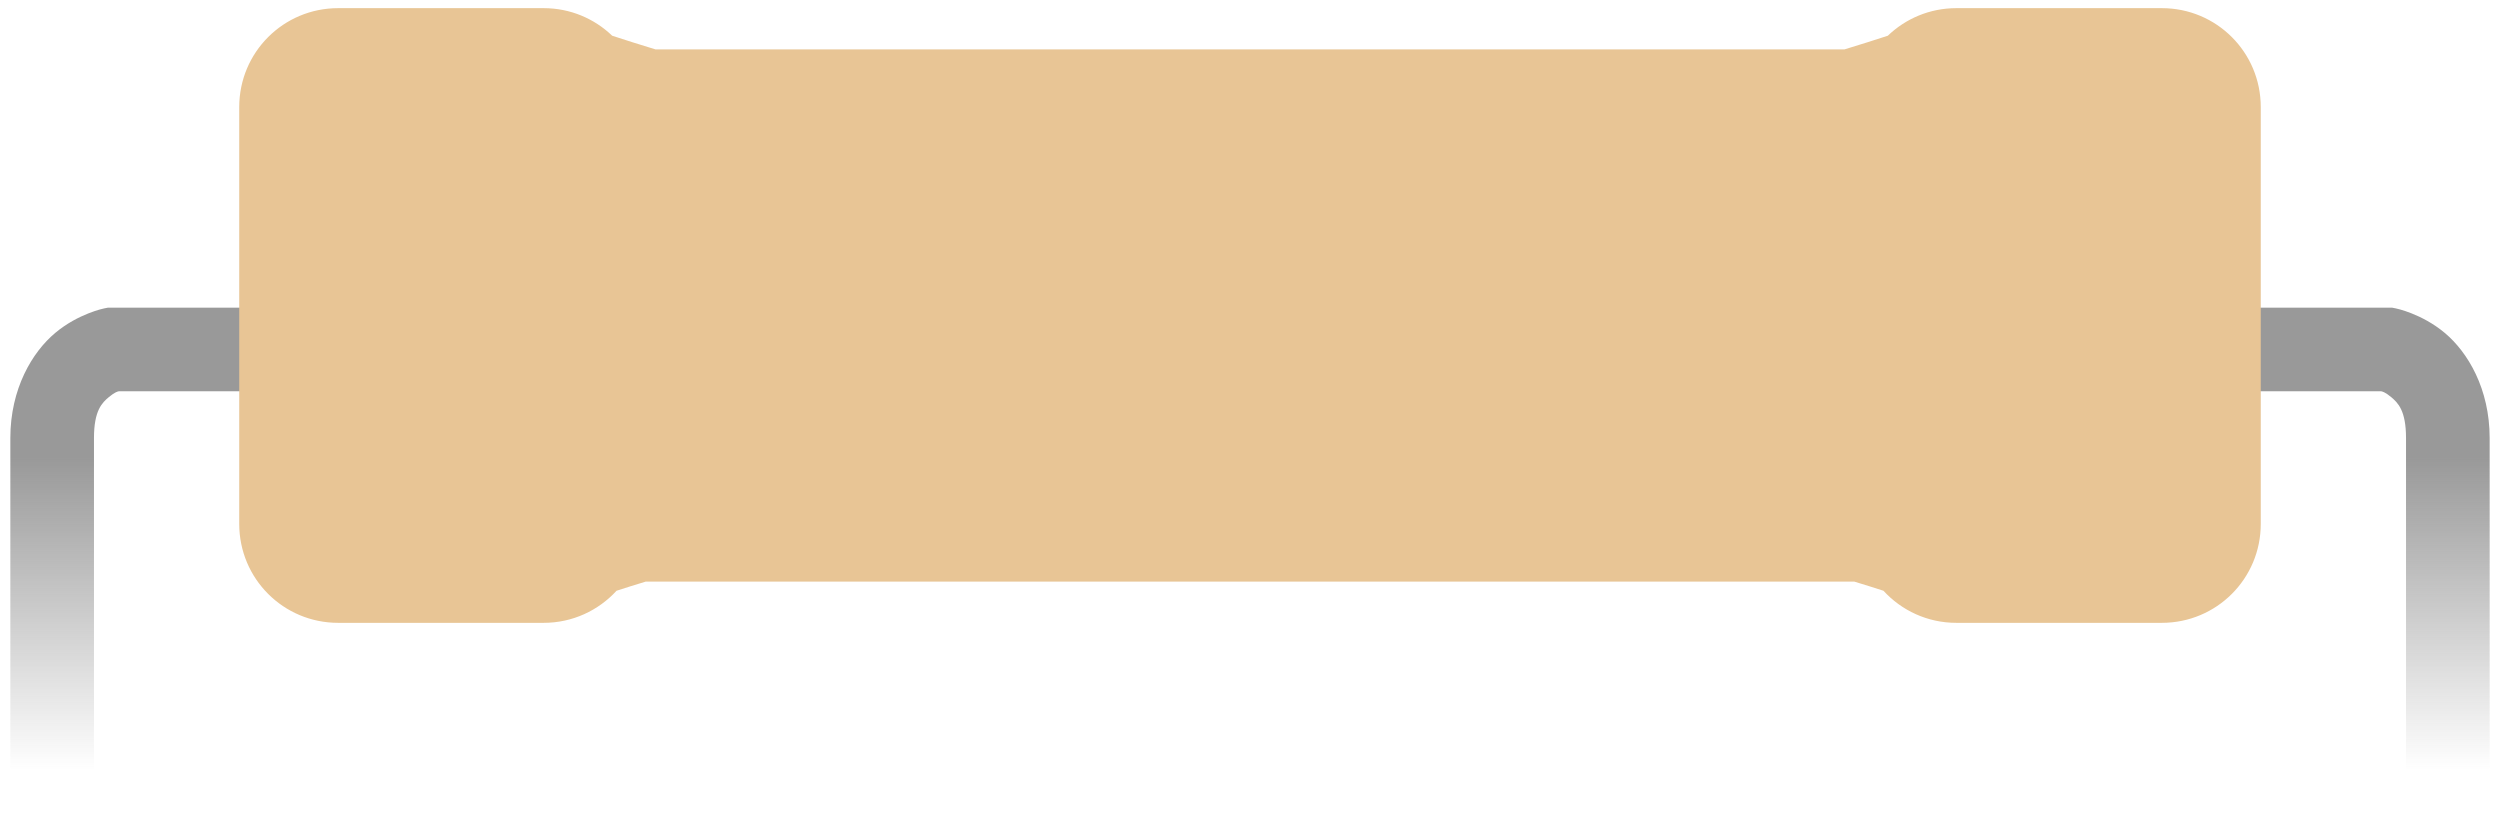
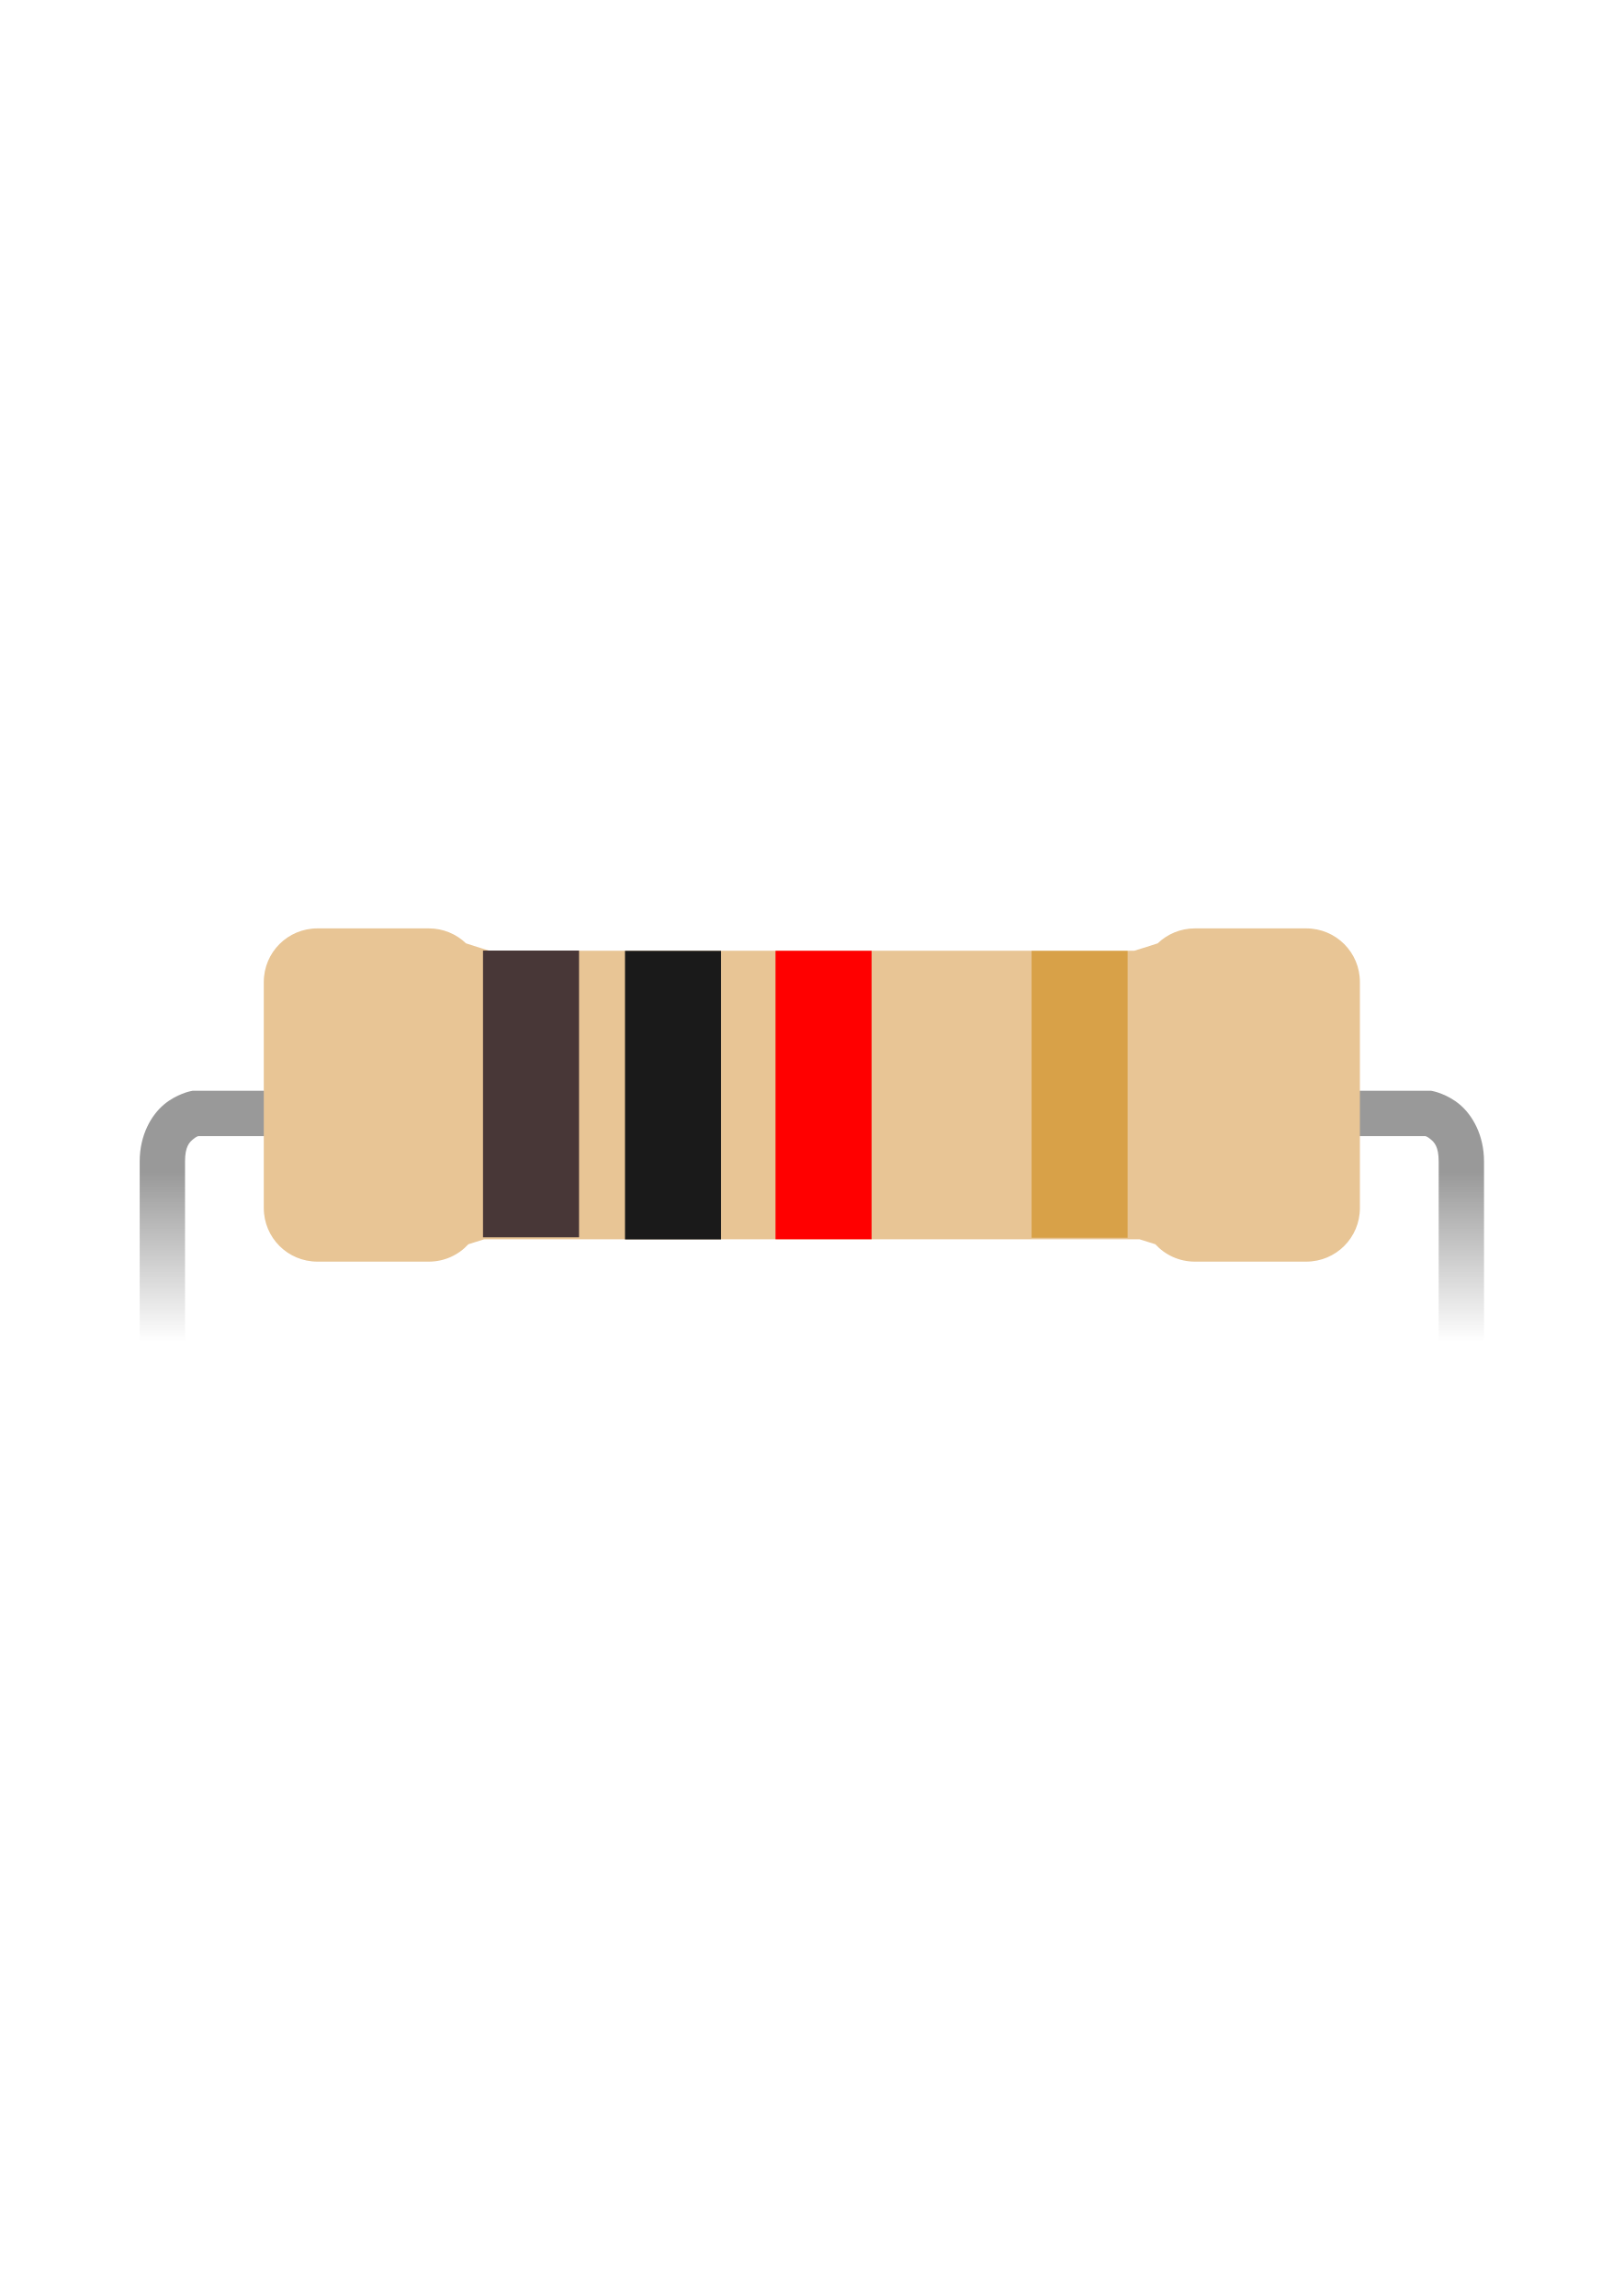
- <svg xmlns="http://www.w3.org/2000/svg" xmlns:xlink="http://www.w3.org/1999/xlink" width="121mm" height="40mm" viewBox="0 0 121 40" version="1.1" id="svg1" xml:space="preserve">
+ <svg xmlns="http://www.w3.org/2000/svg" xmlns:xlink="http://www.w3.org/1999/xlink" width="210mm" height="297mm" viewBox="0 0 210 297" version="1.1" id="svg1" xml:space="preserve">
  <defs id="defs1">
    <linearGradient id="linearGradient4">
      <stop style="stop-color:#999999;stop-opacity:1;" offset="0" id="stop4" />
      <stop style="stop-color:#999999;stop-opacity:0;" offset="1" id="stop5" />
    </linearGradient>
    <linearGradient xlink:href="#linearGradient4" id="linearGradient5" x1="20.794" y1="158.477" x2="20.794" y2="180.434" gradientUnits="userSpaceOnUse" />
    <linearGradient xlink:href="#linearGradient4" id="linearGradient6" gradientUnits="userSpaceOnUse" x1="20.794" y1="158.477" x2="20.794" y2="180.434" gradientTransform="matrix(-1,0,0,1,210.2284,0)" />
  </defs>
  <g id="layer1">
-     <g id="g1" transform="matrix(0.6901705,0,0,0.6901705,-12.97641,-67.04978)">
-       <g id="g6" transform="translate(1.347077,-29.22509)">
+     <g id="g2" transform="translate(-0.3653141)">
+       <g id="g6" transform="translate(0.2511356,-6.85303)">
        <path style="color:#000000;fill:url(#linearGradient5);fill-opacity:1;-inkscape-stroke:none" d="M 25.029,147.949 24.75,148.004 c 0,0 -1.804,0.363 -3.42,1.715 -1.616,1.352 -3.15,3.917 -3.15,7.373 v 26.668 h 5.865 V 157.092 c 0,-1.932 0.566,-2.471 1.051,-2.877 0.427,-0.357 0.626,-0.386 0.688,-0.4 h 11.221 v -5.865 z" id="path2" />
        <path style="color:#000000;fill:url(#linearGradient6);fill-opacity:1;-inkscape-stroke:none" d="m 185.199,147.949 0.279,0.055 c 0,0 1.804,0.363 3.42,1.715 1.616,1.352 3.15,3.917 3.15,7.373 v 26.668 h -5.865 v -26.668 c 0,-1.932 -0.566,-2.471 -1.051,-2.877 -0.427,-0.357 -0.626,-0.386 -0.688,-0.4 h -11.221 v -5.865 z" id="path2-4" />
      </g>
-       <path id="rect1" style="fill:#e8c595;fill-opacity:1;stroke-width:0.291" d="m 42.519,97.721 c -3.845,0 -6.941,3.096 -6.941,6.941 v 29.225 c 0,3.845 3.096,6.941 6.941,6.941 h 14.406 c 2.031,0 3.846,-0.869 5.113,-2.25 0.631,-0.204 1.292,-0.416 2.039,-0.64 h 11.216 62.336 11.216 c 0.747,0.225 1.408,0.436 2.039,0.64 1.267,1.381 3.083,2.25 5.113,2.25 h 14.406 c 3.845,0 6.941,-3.096 6.941,-6.941 v -29.225 c 0,-3.845 -3.096,-6.941 -6.941,-6.941 H 155.998 c -1.871,0 -3.562,0.738 -4.808,1.934 -0.884,0.286 -1.876,0.608 -3.033,0.957 H 137.629 75.293 64.766 c -1.157,-0.348 -2.149,-0.67 -3.033,-0.957 -1.246,-1.196 -2.936,-1.934 -4.808,-1.934 z" />
+       <path id="rect1" style="fill:#e8c595;fill-opacity:1;stroke-width:0.291" d="m 41.423,120.093 c -3.845,0 -6.941,3.096 -6.941,6.941 v 29.225 c 0,3.845 3.096,6.941 6.941,6.941 h 14.406 c 2.031,0 3.846,-0.869 5.113,-2.25 0.631,-0.204 1.292,-0.416 2.039,-0.64 h 11.216 62.336 11.216 c 0.747,0.225 1.408,0.436 2.039,0.64 1.267,1.381 3.083,2.25 5.113,2.25 h 14.406 c 3.845,0 6.941,-3.096 6.941,-6.941 v -29.225 c 0,-3.845 -3.096,-6.941 -6.941,-6.941 h -14.406 c -1.871,0 -3.562,0.738 -4.808,1.934 -0.884,0.286 -1.876,0.608 -3.033,0.957 H 136.533 74.197 63.67 c -1.157,-0.348 -2.149,-0.67 -3.033,-0.957 -1.246,-1.196 -2.936,-1.934 -4.808,-1.934 z" />
+       <rect style="fill:#483737;stroke:none;stroke-width:5.767" id="rect2" width="12.421" height="37.09" x="62.834" y="122.962" />
+       <rect style="fill:#1a1a1a;stroke:none;stroke-width:5.786" id="rect2-0" width="12.421" height="37.332" x="81.199" y="122.996" />
+       <rect style="fill:#ff0000;stroke:none;stroke-width:5.785" id="rect2-0-4" width="12.421" height="37.316" x="100.667" y="122.989" />
+       <rect style="fill:#d8a148;fill-opacity:1;stroke:none;stroke-width:5.769" id="rect2-0-83" width="12.421" height="37.106" x="133.784" y="123.006" />
    </g>
  </g>
</svg>
